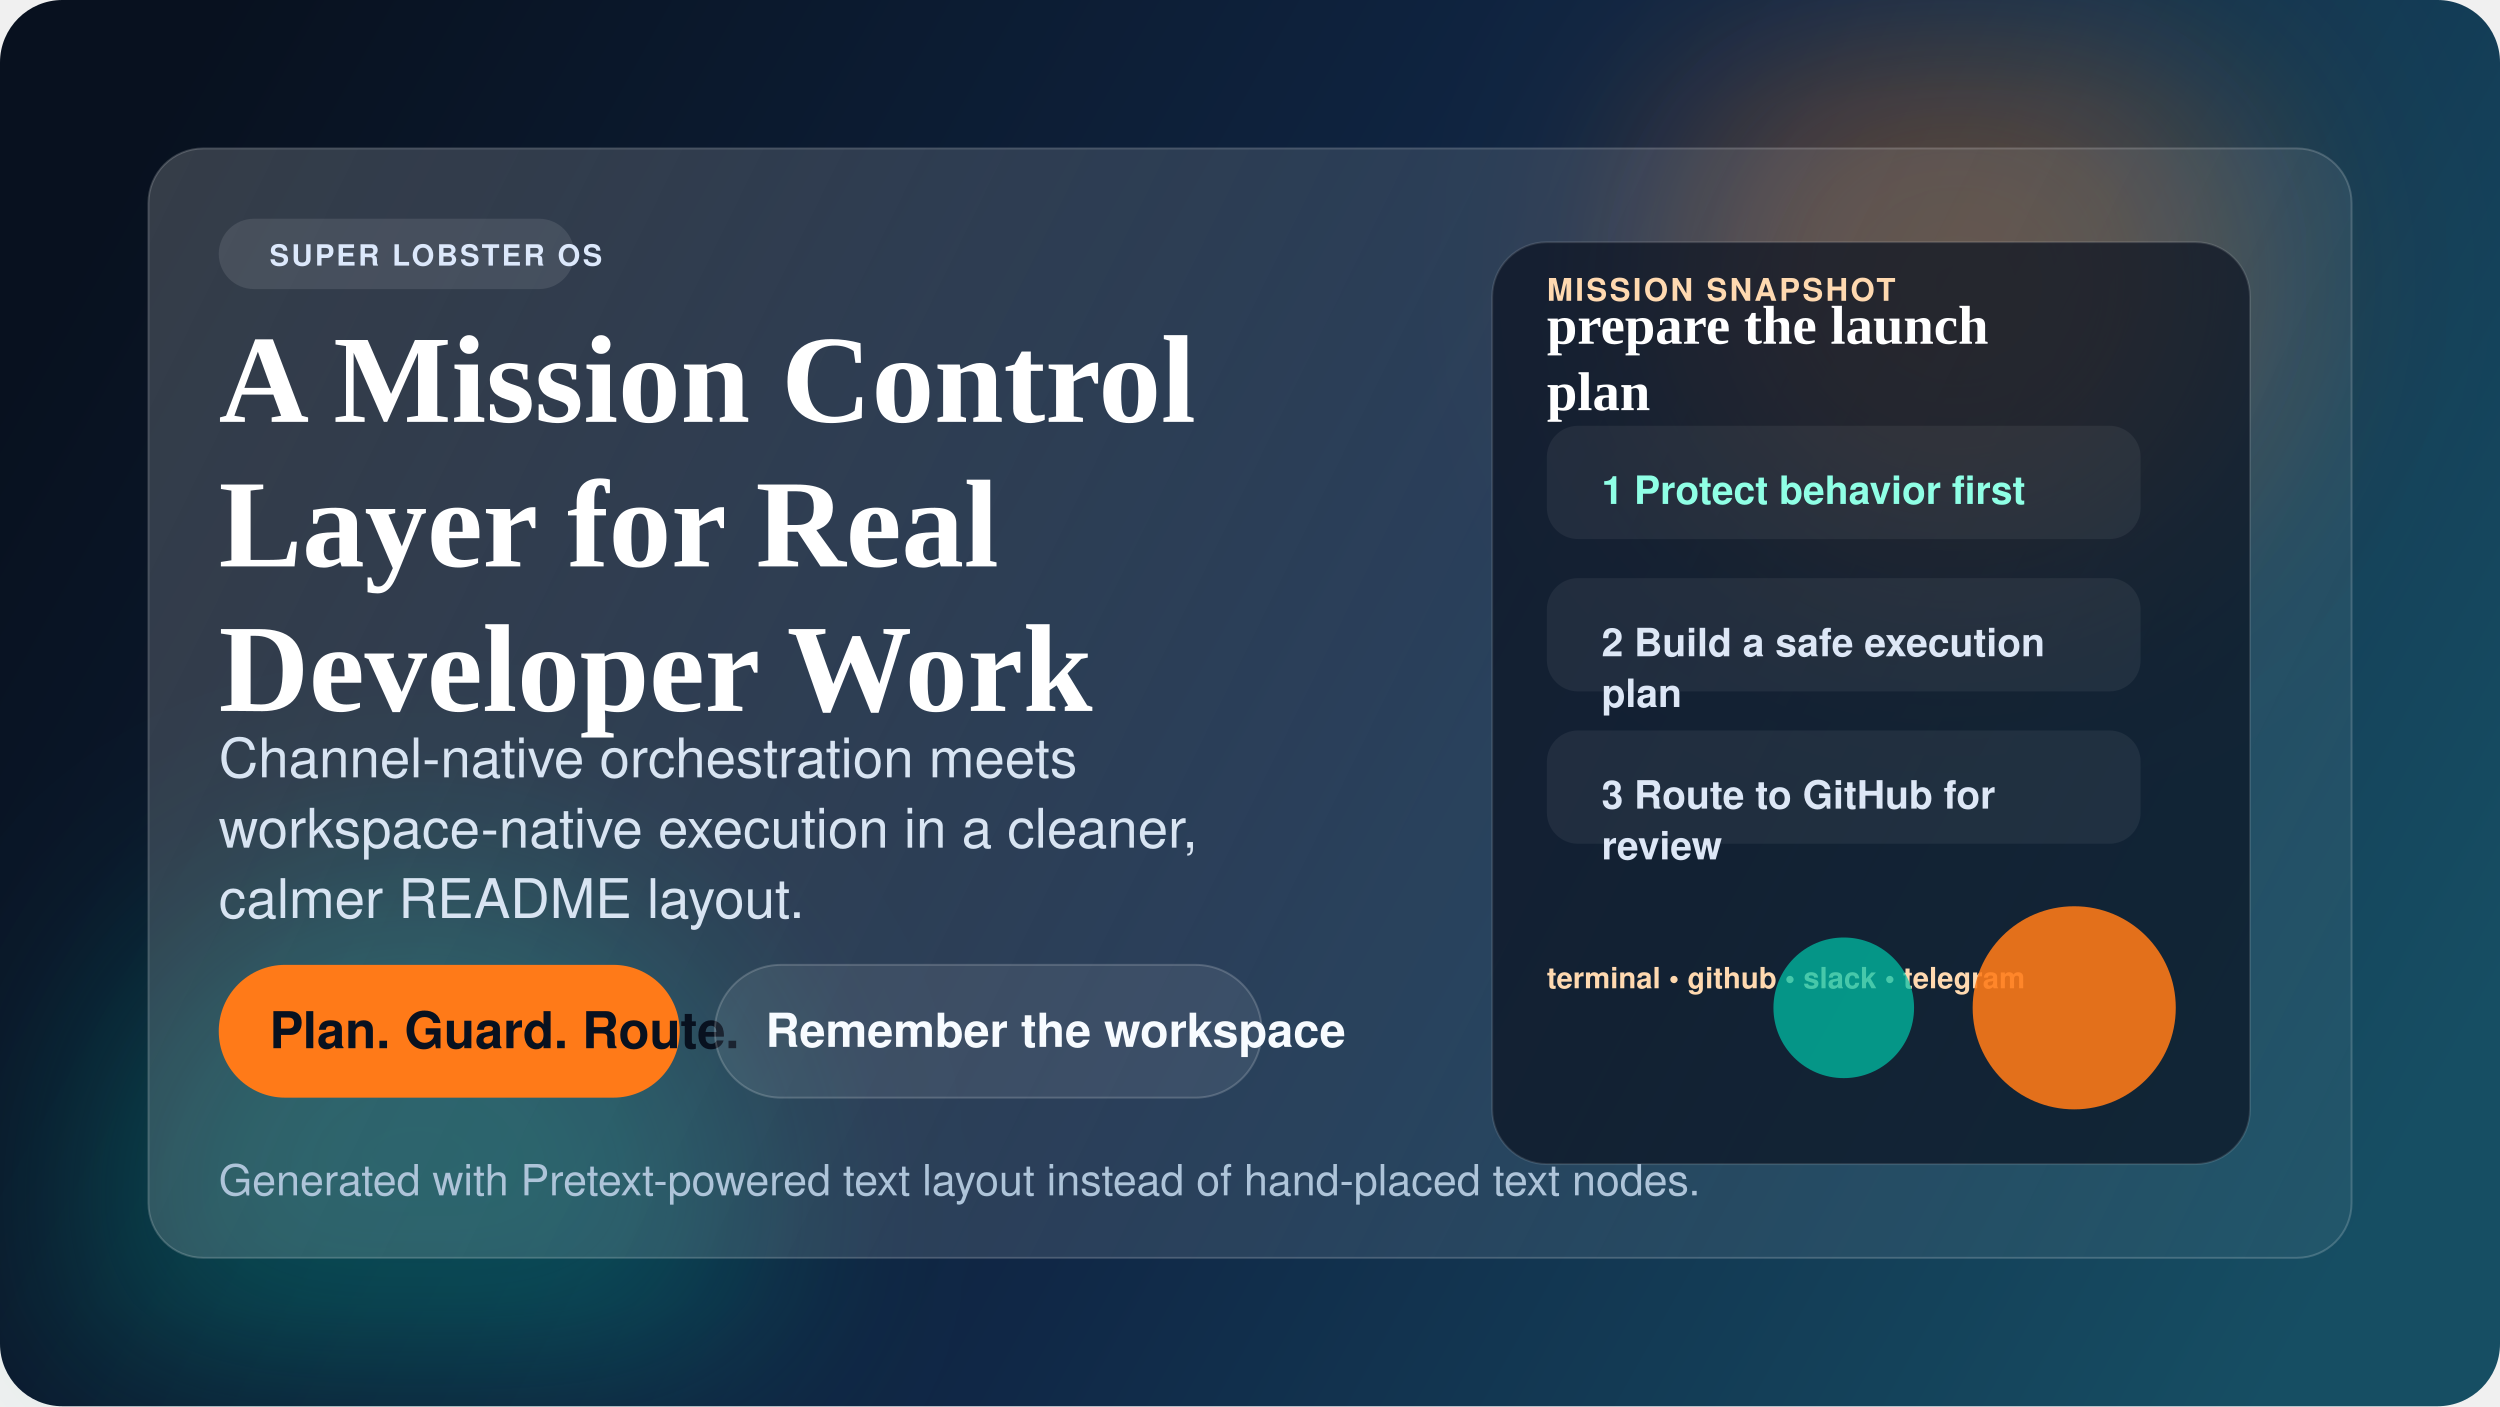
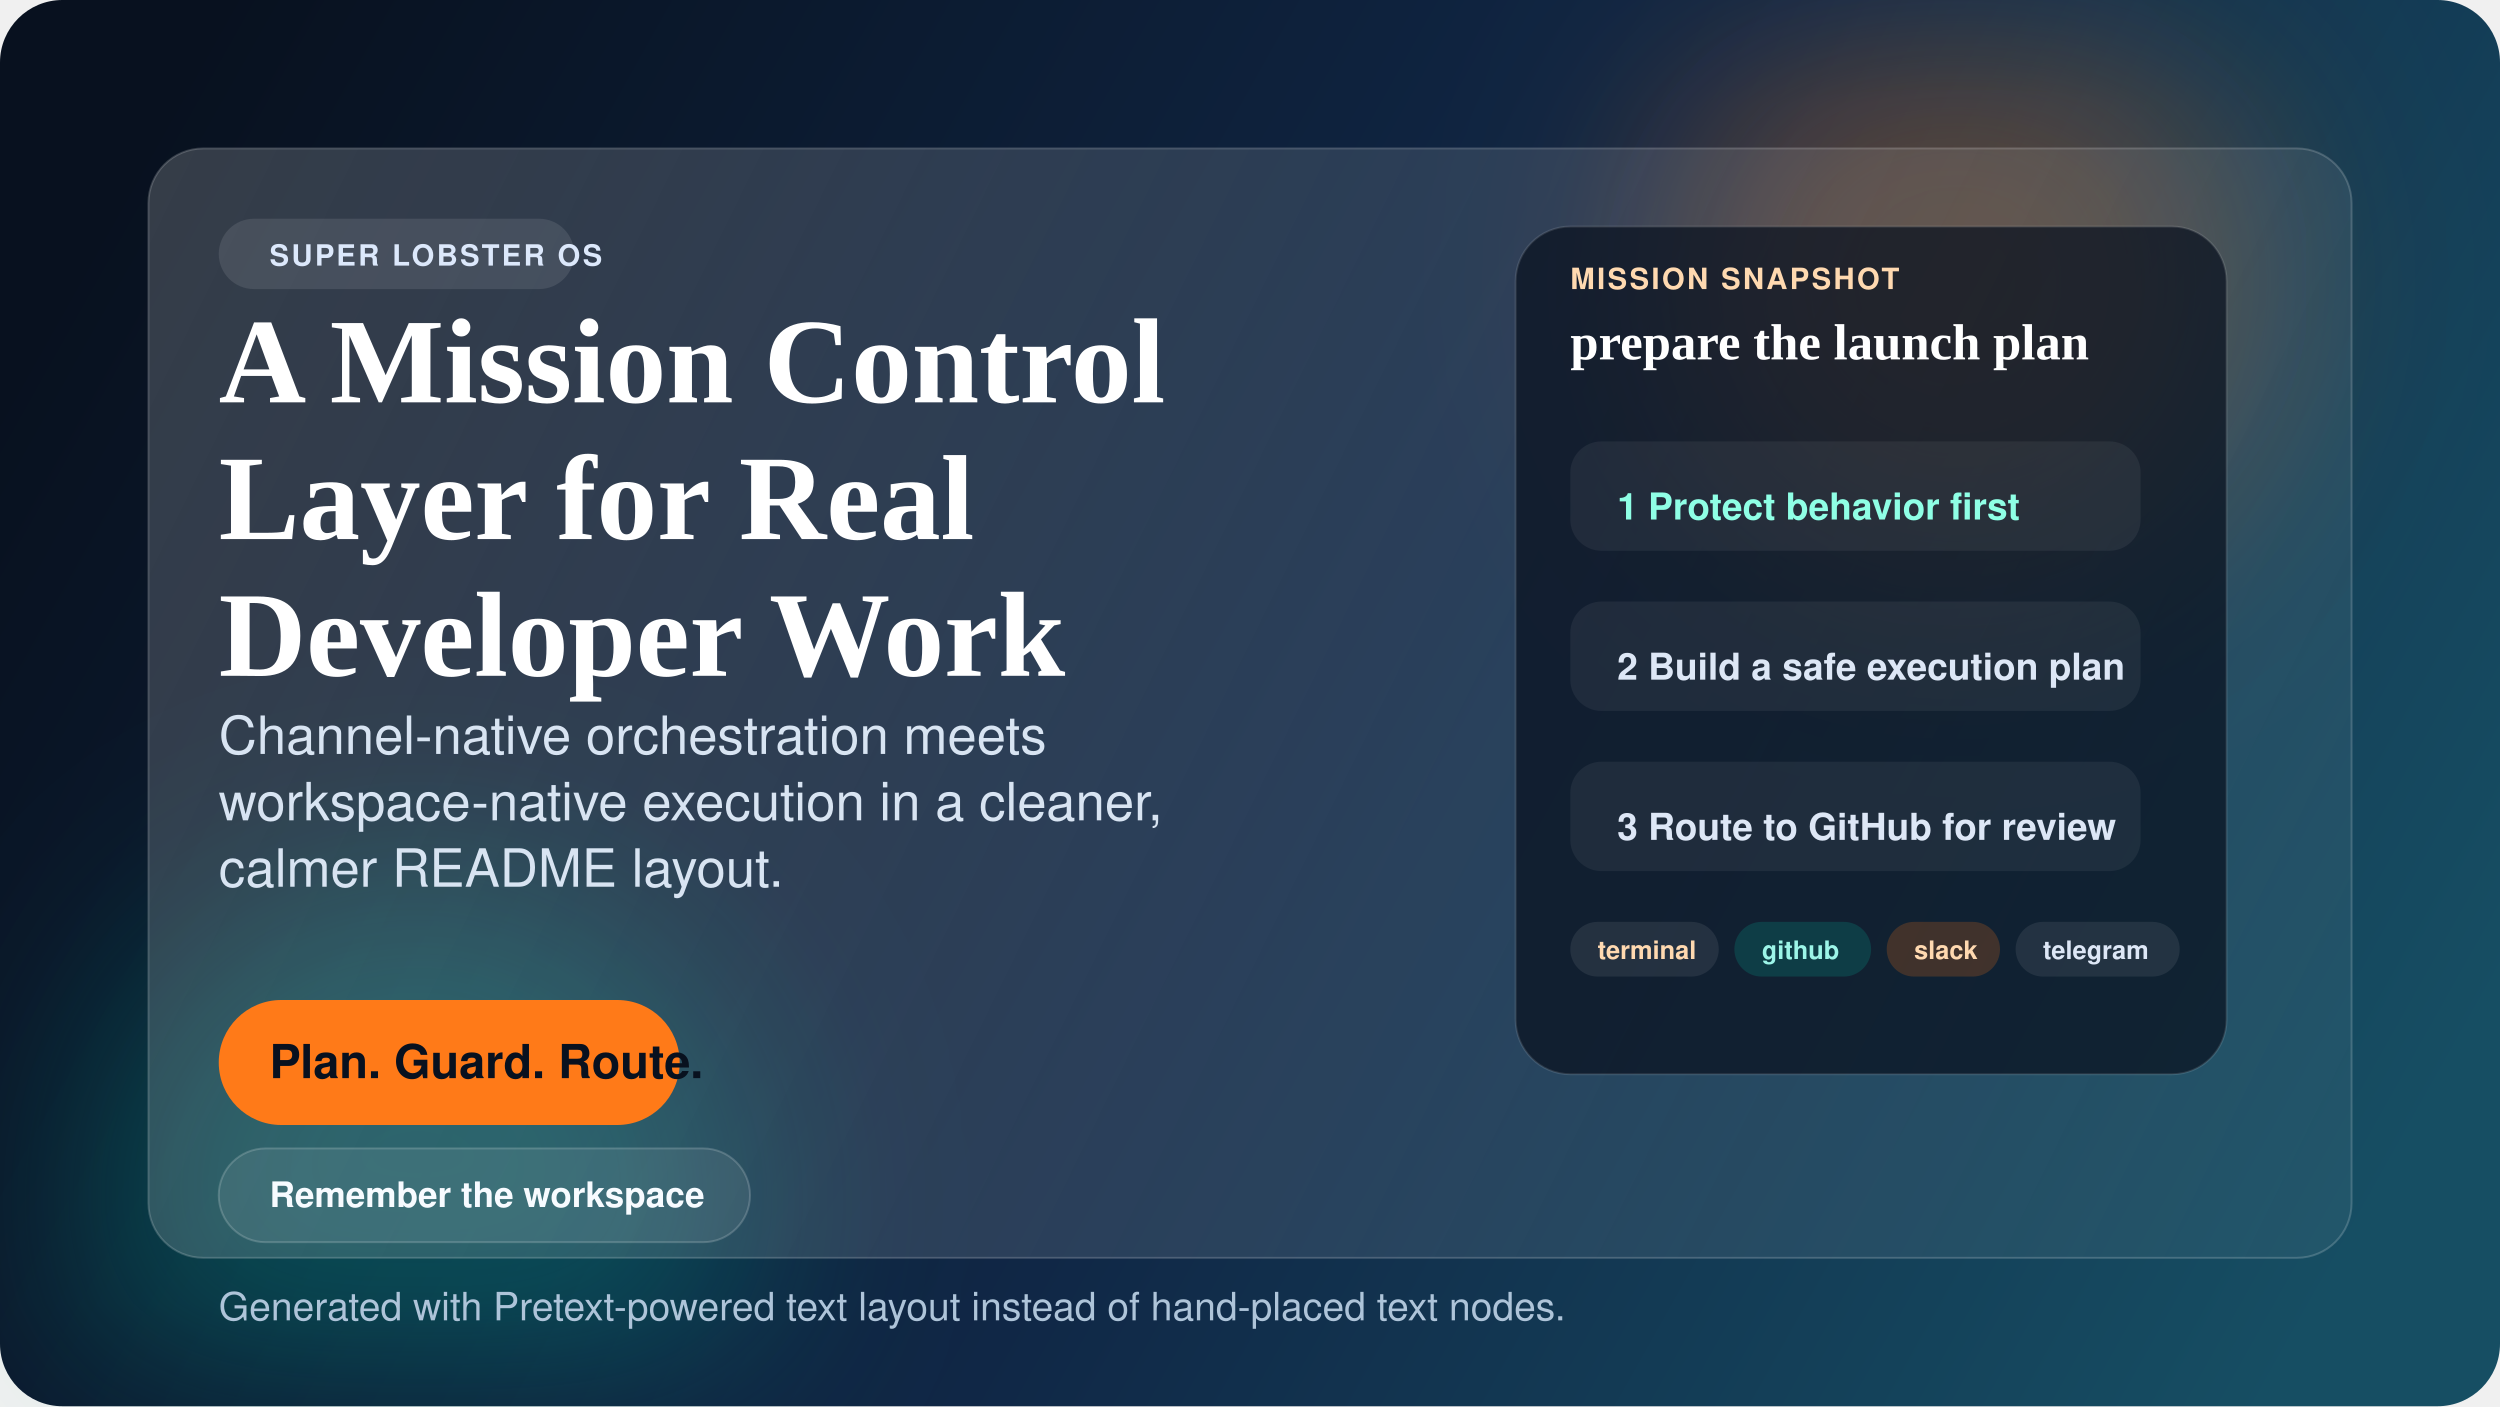
<svg xmlns="http://www.w3.org/2000/svg" width="1280" height="720" viewBox="0 0 1280 720" fill="none">
  <defs>
    <linearGradient id="heroBg" x1="88" y1="44" x2="1192" y2="664" gradientUnits="userSpaceOnUse">
      <stop stop-color="#08111f" />
      <stop offset="0.54" stop-color="#102746" />
      <stop offset="1" stop-color="#164e63" />
    </linearGradient>
    <linearGradient id="heroCard" x1="84" y1="76" x2="1192" y2="620" gradientUnits="userSpaceOnUse">
      <stop stop-color="rgba(255,255,255,0.18)" />
      <stop offset="1" stop-color="rgba(255,255,255,0.05)" />
    </linearGradient>
    <filter id="heroBlur" x="0" y="0" width="1280" height="720" filterUnits="userSpaceOnUse">
      <feGaussianBlur stdDeviation="56" />
    </filter>
  </defs>
  <rect width="1280" height="720" rx="32" fill="url(#heroBg)" />
  <g opacity="0.28" filter="url(#heroBlur)">
    <circle cx="1002" cy="144" r="154" fill="#ff7a18" />
    <circle cx="214" cy="618" r="170" fill="#00c2a8" />
  </g>
  <rect x="76" y="76" width="1128" height="568" rx="28" fill="url(#heroCard)" stroke="rgba(255,255,255,0.18)" />
  <rect x="112" y="112" width="182" height="36" rx="18" fill="rgba(255,255,255,0.10)" />
  <text x="138" y="136" fill="#dce8fb" font-family="Helvetica, Arial, sans-serif" font-size="15" font-weight="700" letter-spacing="1.2">SUPER LOBSTER OS</text>
-   <text x="112" y="216" fill="#ffffff" font-family="Georgia, Times New Roman, serif" font-size="64" font-weight="700" letter-spacing="0">A Mission Control </text>
-   <text x="112" y="290" fill="#ffffff" font-family="Georgia, Times New Roman, serif" font-size="64" font-weight="700" letter-spacing="0">Layer for Real </text>
-   <text x="112" y="364" fill="#ffffff" font-family="Georgia, Times New Roman, serif" font-size="64" font-weight="700" letter-spacing="0">Developer Work</text>
-   <text x="112" y="398" fill="#d8e4f2" font-family="Helvetica, Arial, sans-serif" font-size="28" font-weight="400" letter-spacing="0">Channel-native orchestration meets </text>
-   <text x="112" y="434" fill="#d8e4f2" font-family="Helvetica, Arial, sans-serif" font-size="28" font-weight="400" letter-spacing="0">workspace-native execution in a cleaner, </text>
-   <text x="112" y="470" fill="#d8e4f2" font-family="Helvetica, Arial, sans-serif" font-size="28" font-weight="400" letter-spacing="0">calmer README layout.</text>
+   <text x="112" y="206" fill="#ffffff" font-family="Georgia, Times New Roman, serif" font-size="62" font-weight="700" letter-spacing="0">A Mission Control </text>
+   <text x="112" y="276" fill="#ffffff" font-family="Georgia, Times New Roman, serif" font-size="62" font-weight="700" letter-spacing="0">Layer for Real </text>
+   <text x="112" y="346" fill="#ffffff" font-family="Georgia, Times New Roman, serif" font-size="62" font-weight="700" letter-spacing="0">Developer Work</text>
+   <text x="112" y="386" fill="#d8e4f2" font-family="Helvetica, Arial, sans-serif" font-size="27" font-weight="400" letter-spacing="0">Channel-native orchestration meets </text>
+   <text x="112" y="420" fill="#d8e4f2" font-family="Helvetica, Arial, sans-serif" font-size="27" font-weight="400" letter-spacing="0">workspace-native execution in a cleaner, </text>
+   <text x="112" y="454" fill="#d8e4f2" font-family="Helvetica, Arial, sans-serif" font-size="27" font-weight="400" letter-spacing="0">calmer README layout.</text>
  <g>
-     <rect x="112" y="494" width="236" height="68" rx="34" fill="#ff7a18" stroke="none" />
-     <text x="138" y="536.667" fill="#08111f" font-family="Helvetica, Arial, sans-serif" font-size="26" font-weight="700">Plan. Guard. Route.</text>
+     <rect x="112" y="512" width="236" height="64" rx="32" fill="#ff7a18" stroke="none" />
+     <text x="138" y="552" fill="#08111f" font-family="Helvetica, Arial, sans-serif" font-size="24" font-weight="700">Plan. Guard. Route.</text>
  </g>
  <g>
-     <rect x="366" y="494" width="280" height="68" rx="34" fill="rgba(255,255,255,0.08)" stroke="rgba(255,255,255,0.18)" />
-     <text x="392" y="536" fill="#f7fbff" font-family="Helvetica, Arial, sans-serif" font-size="24" font-weight="700">Remember the workspace</text>
+     <rect x="112" y="588" width="272" height="48" rx="24" fill="rgba(255,255,255,0.08)" stroke="rgba(255,255,255,0.18)" />
+     <text x="138" y="618" fill="#f7fbff" font-family="Helvetica, Arial, sans-serif" font-size="18" font-weight="700">Remember the workspace</text>
  </g>
  <g>
-     <rect x="764" y="124" width="388" height="472" rx="28" fill="rgba(9,17,31,0.68)" stroke="rgba(255,255,255,0.12)" />
-     <text x="792" y="154" fill="#ffd9b0" font-family="Helvetica, Arial, sans-serif" font-size="16" font-weight="700" letter-spacing="1.2">MISSION SNAPSHOT</text>
-     <text x="792" y="176" fill="#ffffff" font-family="Georgia, Times New Roman, serif" font-size="28" font-weight="700" letter-spacing="0">prepare the launch </text>
-     <text x="792" y="210" fill="#ffffff" font-family="Georgia, Times New Roman, serif" font-size="28" font-weight="700" letter-spacing="0">plan</text>
-     <rect x="792" y="218" width="304" height="58" rx="16" fill="rgba(255,255,255,0.06)" />
-     <text x="820" y="258" fill="#8fffe5" font-family="Helvetica, Arial, sans-serif" font-size="20" font-weight="700" letter-spacing="0">1 Protect behavior first</text>
-     <rect x="792" y="296" width="304" height="58" rx="16" fill="rgba(255,255,255,0.06)" />
-     <text x="820" y="336" fill="#dde7f6" font-family="Helvetica, Arial, sans-serif" font-size="20" font-weight="700" letter-spacing="0">2 Build a safe execution </text>
-     <text x="820" y="362" fill="#dde7f6" font-family="Helvetica, Arial, sans-serif" font-size="20" font-weight="700" letter-spacing="0">plan</text>
-     <rect x="792" y="374" width="304" height="58" rx="16" fill="rgba(255,255,255,0.06)" />
-     <text x="820" y="414" fill="#dde7f6" font-family="Helvetica, Arial, sans-serif" font-size="20" font-weight="700" letter-spacing="0">3 Route to GitHub for </text>
-     <text x="820" y="440" fill="#dde7f6" font-family="Helvetica, Arial, sans-serif" font-size="20" font-weight="700" letter-spacing="0">review</text>
-     <text x="792" y="506" fill="#ffd9b0" font-family="Helvetica, Arial, sans-serif" font-size="15" font-weight="700">terminal  •  github  •  slack  •  telegram</text>
-     <circle cx="1062" cy="516" r="52" fill="#ff7a18" opacity="0.88" />
-     <circle cx="944" cy="516" r="36" fill="#00c2a8" opacity="0.72" />
+     <rect x="776" y="116" width="364" height="434" rx="28" fill="rgba(9,17,31,0.72)" stroke="rgba(255,255,255,0.12)" />
+     <text x="804" y="148" fill="#ffd9b0" font-family="Helvetica, Arial, sans-serif" font-size="15" font-weight="700" letter-spacing="1.2">MISSION SNAPSHOT</text>
+     <text x="804" y="184" fill="#ffffff" font-family="Georgia, Times New Roman, serif" font-size="26" font-weight="700" letter-spacing="0">prepare the launch plan</text>
+     <rect x="804" y="226" width="292" height="56" rx="16" fill="rgba(255,255,255,0.06)" />
+     <text x="828" y="266" fill="#8fffe5" font-family="Helvetica, Arial, sans-serif" font-size="19" font-weight="700" letter-spacing="0">1 Protect behavior first</text>
+     <rect x="804" y="308" width="292" height="56" rx="16" fill="rgba(255,255,255,0.06)" />
+     <text x="828" y="348" fill="#dde7f6" font-family="Helvetica, Arial, sans-serif" font-size="19" font-weight="700" letter-spacing="0">2 Build a safe execution plan</text>
+     <rect x="804" y="390" width="292" height="56" rx="16" fill="rgba(255,255,255,0.06)" />
+     <text x="828" y="430" fill="#dde7f6" font-family="Helvetica, Arial, sans-serif" font-size="19" font-weight="700" letter-spacing="0">3 Route to GitHub for review</text>
+     <g>
+       <rect x="804" y="472" width="76" height="28" rx="14" fill="rgba(255,255,255,0.08)" />
+       <text x="818" y="491" fill="#ffd9b0" font-family="Helvetica, Arial, sans-serif" font-size="13" font-weight="700">terminal</text>
+     </g>
+     <g>
+       <rect x="888" y="472" width="70" height="28" rx="14" fill="rgba(0,194,168,0.18)" />
+       <text x="902" y="491" fill="#9cf5e8" font-family="Helvetica, Arial, sans-serif" font-size="13" font-weight="700">github</text>
+     </g>
+     <g>
+       <rect x="966" y="472" width="58" height="28" rx="14" fill="rgba(255,122,24,0.20)" />
+       <text x="980" y="491" fill="#ffd9b0" font-family="Helvetica, Arial, sans-serif" font-size="13" font-weight="700">slack</text>
+     </g>
+     <g>
+       <rect x="1032" y="472" width="84" height="28" rx="14" fill="rgba(255,255,255,0.08)" />
+       <text x="1046" y="491" fill="#dde7f6" font-family="Helvetica, Arial, sans-serif" font-size="13" font-weight="700">telegram</text>
+     </g>
  </g>
-   <text x="112" y="612" fill="#aec4d9" font-family="Helvetica, Arial, sans-serif" font-size="22">Generated with Pretext-powered text layout instead of hand-placed text nodes.</text>
+   <text x="112" y="676" fill="#aec4d9" font-family="Helvetica, Arial, sans-serif" font-size="20">Generated with Pretext-powered text layout instead of hand-placed text nodes.</text>
</svg>
